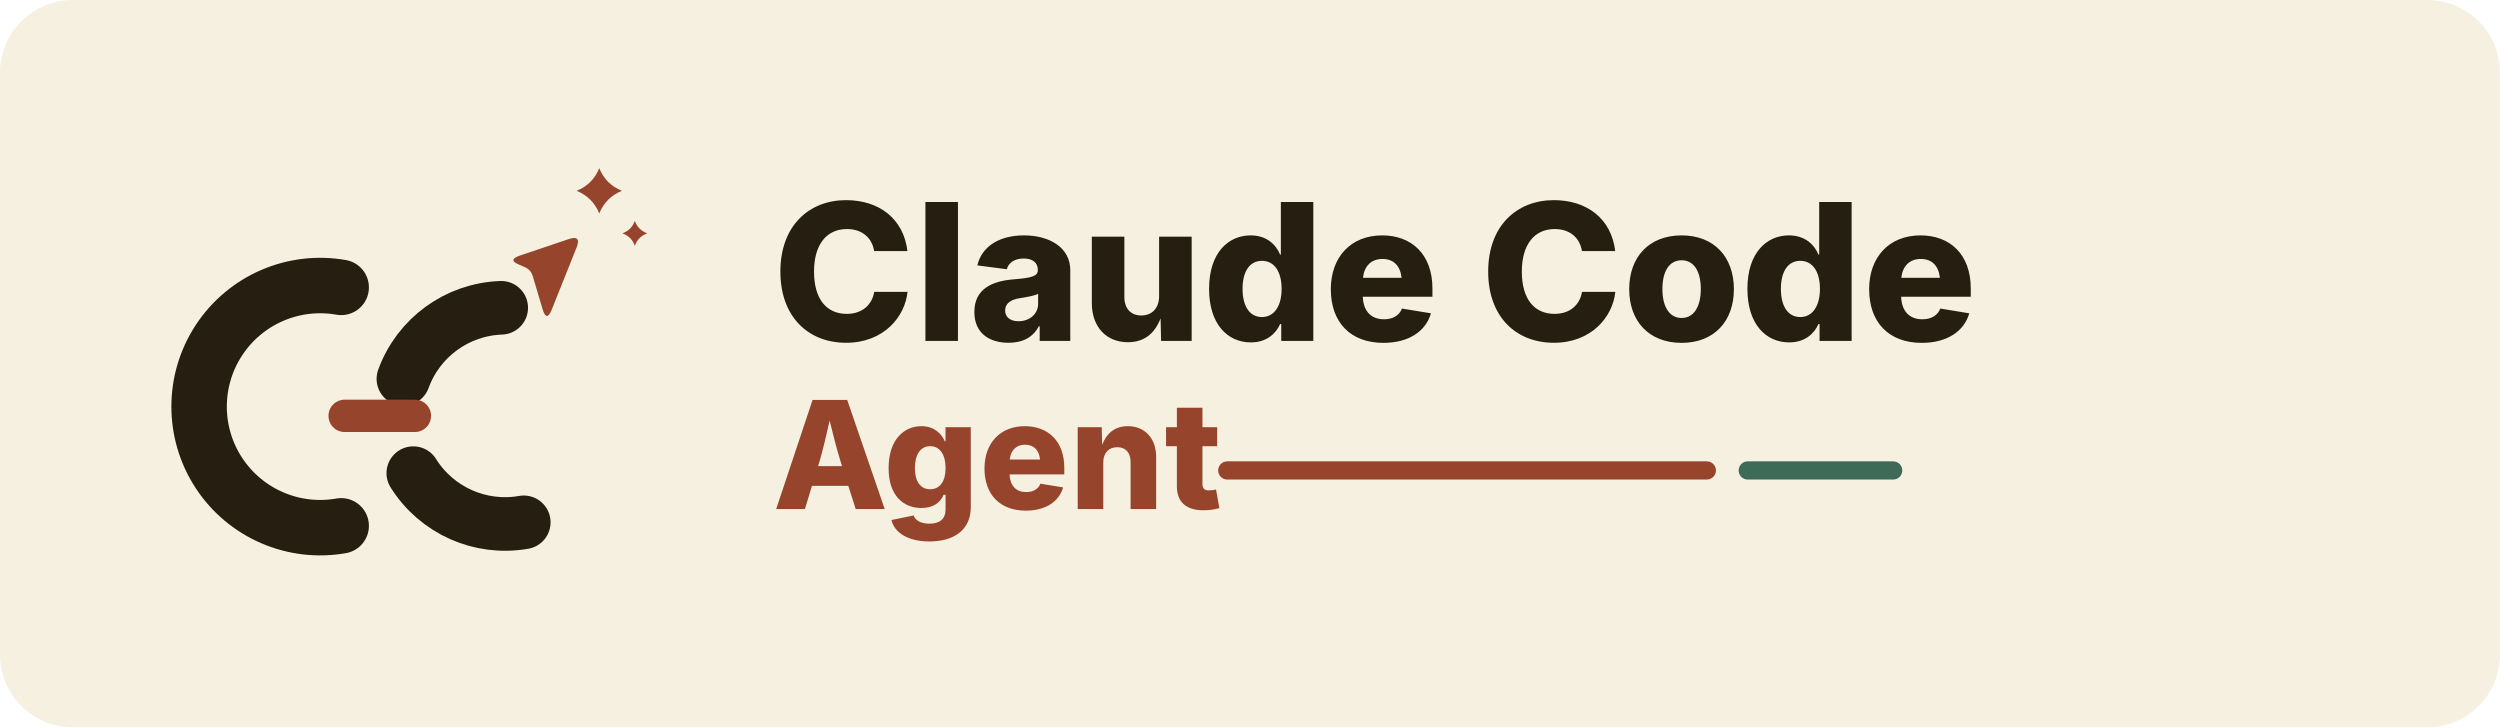
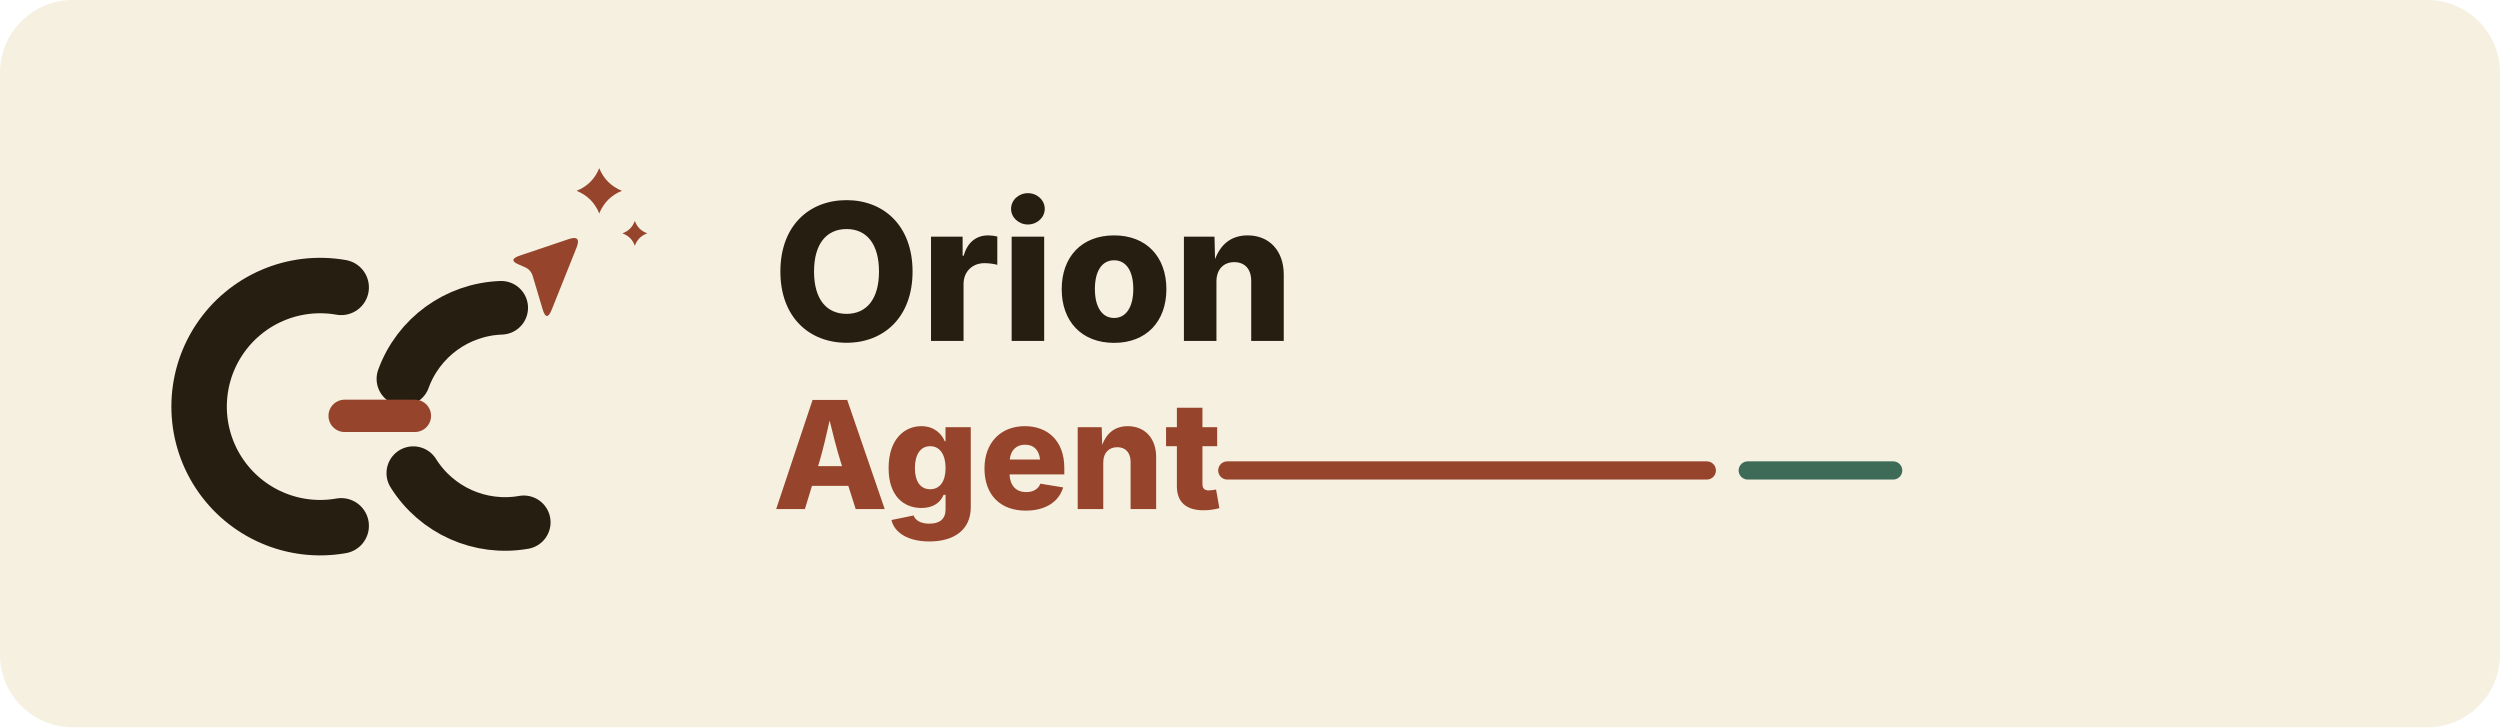
<svg xmlns="http://www.w3.org/2000/svg" width="2200" height="640" viewBox="0 0 2200 640" fill="none">
  <rect width="2200" height="640" rx="64" fill="#F6F0E1" />
  <g transform="translate(-55.75,-102.48) scale(0.81324)">
    <path d="M437.75 695.01A131 131 0 1 1 437.75 436.99" fill="none" stroke="#251E11" stroke-width="60" stroke-linecap="round" />
    <path d="M505.06 535.98A117 117 0 0 1 610.92 459.07" fill="none" stroke="#251E11" stroke-width="58" stroke-linecap="round" />
    <path d="M635.32 691.22A117 117 0 0 1 515.78 638.00" fill="none" stroke="#251E11" stroke-width="58" stroke-linecap="round" />
    <path d="M441.5 576H517.5" fill="none" stroke="#96442B" stroke-width="35" stroke-linecap="round" />
    <path d="M683.79 384.80Q698.00 380.00 692.43 393.93L665.57 461.07Q660.00 475.00 655.71 460.63L645.00 424.71Q643.00 418.00 636.59 415.18L629.25 411.95Q618.00 407.00 631.26 402.52L683.79 384.80Z" fill="#96442B" />
    <path d="M717.00 308.00Q724.07 325.43 741.50 332.50Q724.07 339.57 717.00 357.00Q709.93 339.57 692.50 332.50Q709.93 325.43 717.00 308.00Z" fill="#96442B" />
    <path d="M755.50 365.00Q759.04 374.96 769.00 378.50Q759.04 382.04 755.50 392.00Q751.96 382.04 742.00 378.50Q751.96 374.96 755.50 365.00Z" fill="#96442B" />
  </g>
-   <text x="680" y="300" fill="#251E11" font-family="SF Pro Display, -apple-system, BlinkMacSystemFont, Avenir Next, Inter, Segoe UI, Helvetica Neue, Arial, sans-serif" font-size="168" font-weight="800">Claude Code</text>
+   <text x="680" y="300" fill="#251E11" font-family="SF Pro Display, -apple-system, BlinkMacSystemFont, Avenir Next, Inter, Segoe UI, Helvetica Neue, Arial, sans-serif" font-size="168" font-weight="800">Orion</text>
  <text x="680" y="448" fill="#96442B" font-family="SF Pro Display, -apple-system, BlinkMacSystemFont, Avenir Next, Inter, Segoe UI, Helvetica Neue, Arial, sans-serif" font-size="132" font-weight="800">Agent</text>
  <path d="M1080 414H1502" stroke="#96442B" stroke-width="16" stroke-linecap="round" />
  <path d="M1538 414H1666" stroke="#3E6B58" stroke-width="16" stroke-linecap="round" />
</svg>
